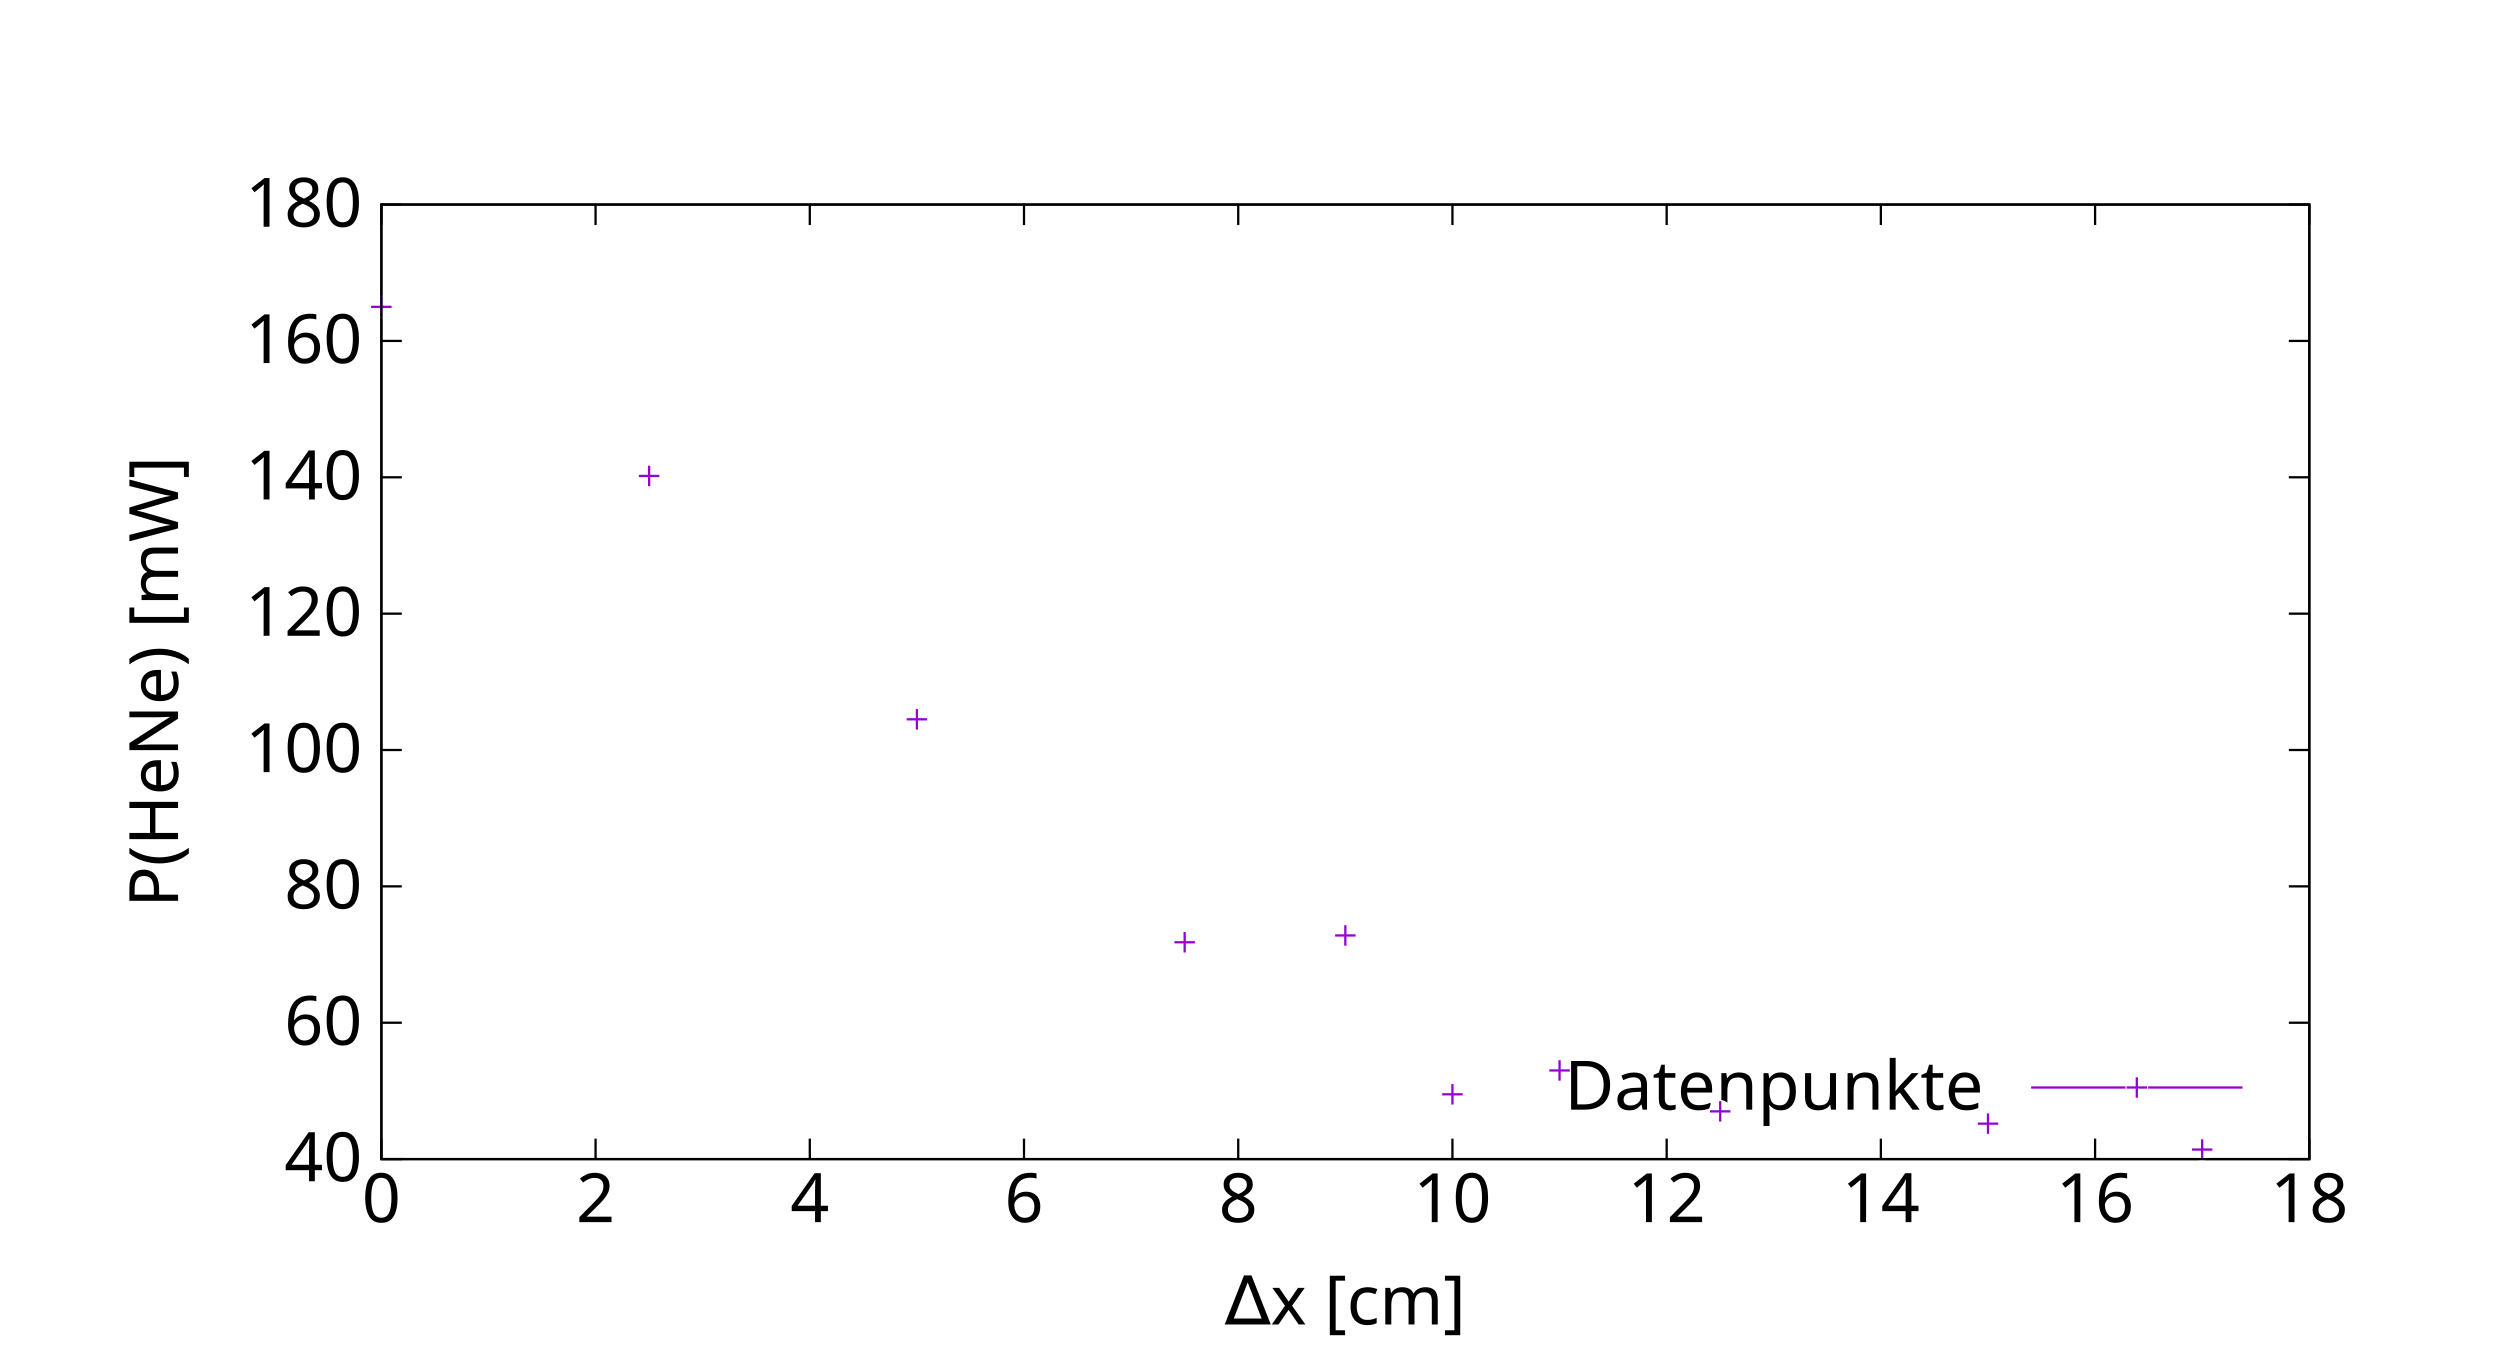
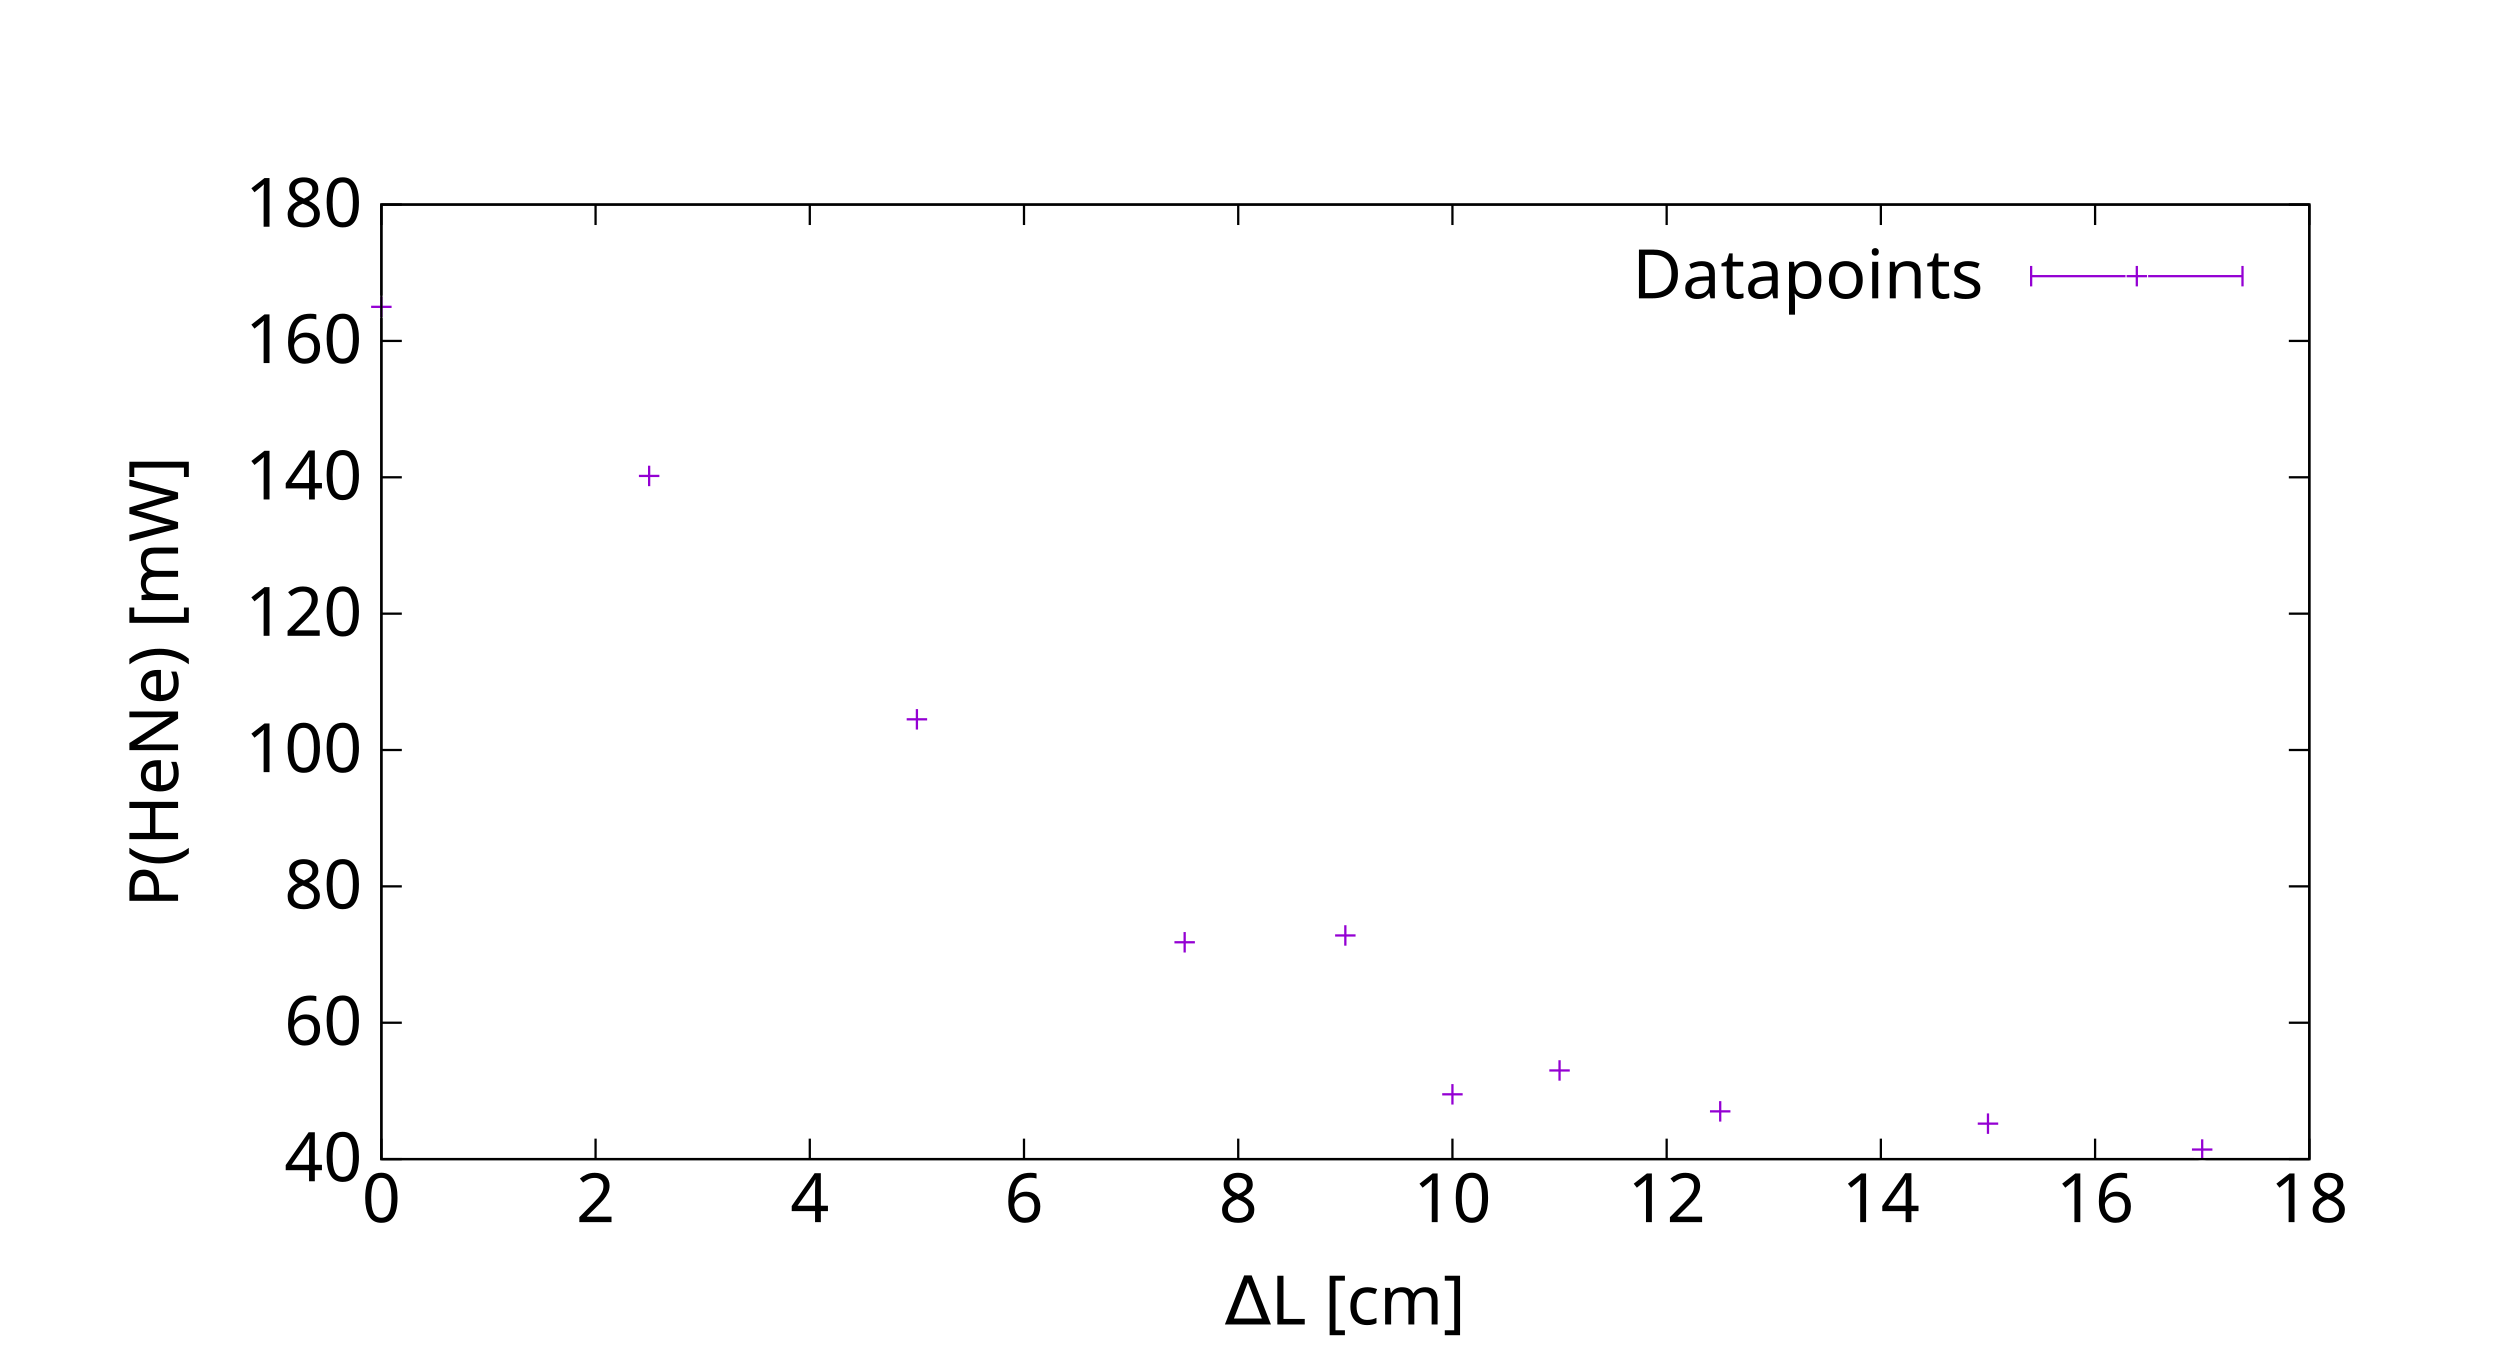
<svg xmlns="http://www.w3.org/2000/svg" xmlns:xlink="http://www.w3.org/1999/xlink" width="1100" height="600" viewBox="0 0 1100 600">
  <g id="gnuplot_canvas">
    <rect x="0" y="0" width="1100" height="600" fill="none" />
    <defs>
      <circle id="gpDot" r="0.5" stroke-width="0.5" stroke="currentColor" />
      <path id="gpPt0" stroke-width="0.222" stroke="currentColor" d="M-1,0 h2 M0,-1 v2" />
      <path id="gpPt1" stroke-width="0.222" stroke="currentColor" d="M-1,-1 L1,1 M1,-1 L-1,1" />
      <path id="gpPt2" stroke-width="0.222" stroke="currentColor" d="M-1,0 L1,0 M0,-1 L0,1 M-1,-1 L1,1 M-1,1 L1,-1" />
      <rect id="gpPt3" stroke-width="0.222" stroke="currentColor" x="-1" y="-1" width="2" height="2" />
      <rect id="gpPt4" stroke-width="0.222" stroke="currentColor" fill="currentColor" x="-1" y="-1" width="2" height="2" />
      <circle id="gpPt5" stroke-width="0.222" stroke="currentColor" cx="0" cy="0" r="1" />
      <use xlink:href="#gpPt5" id="gpPt6" fill="currentColor" stroke="none" />
      <path id="gpPt7" stroke-width="0.222" stroke="currentColor" d="M0,-1.33 L-1.33,0.67 L1.33,0.67 z" />
      <use xlink:href="#gpPt7" id="gpPt8" fill="currentColor" stroke="none" />
      <use xlink:href="#gpPt7" id="gpPt9" stroke="currentColor" transform="rotate(180)" />
      <use xlink:href="#gpPt9" id="gpPt10" fill="currentColor" stroke="none" />
      <use xlink:href="#gpPt3" id="gpPt11" stroke="currentColor" transform="rotate(45)" />
      <use xlink:href="#gpPt11" id="gpPt12" fill="currentColor" stroke="none" />
      <path id="gpPt13" stroke-width="0.222" stroke="currentColor" d="M0,1.330 L1.265,0.411 L0.782,-1.067 L-0.782,-1.076 L-1.265,0.411 z" />
      <use xlink:href="#gpPt13" id="gpPt14" fill="currentColor" stroke="none" />
      <filter id="textbox" filterUnits="objectBoundingBox" x="0" y="0" height="1" width="1">
        <feFlood flood-color="white" flood-opacity="1" result="bgnd" />
        <feComposite in="SourceGraphic" in2="bgnd" operator="atop" />
      </filter>
      <filter id="greybox" filterUnits="objectBoundingBox" x="0" y="0" height="1" width="1">
        <feFlood flood-color="lightgrey" flood-opacity="1" result="grey" />
        <feComposite in="SourceGraphic" in2="grey" operator="atop" />
      </filter>
    </defs>
    <g fill="none" color="white" stroke="currentColor" stroke-width="1.00" stroke-linecap="butt" stroke-linejoin="miter">
</g>
    <g fill="none" color="black" stroke="currentColor" stroke-width="1.00" stroke-linecap="butt" stroke-linejoin="miter">
      <path stroke="black" d="M167.80,510.00 L176.80,510.00 M1016.09,510.00 L1007.09,510.00  " />
      <g transform="translate(159.41,519.75)" stroke="none" fill="black" font-family="Computer Modern" font-size="30.00" text-anchor="end">
        <text>
          <tspan font-family="Computer Modern"> 40</tspan>
        </text>
      </g>
    </g>
    <g fill="none" color="black" stroke="currentColor" stroke-width="1.00" stroke-linecap="butt" stroke-linejoin="miter">
      <path stroke="black" d="M167.80,450.00 L176.80,450.00 M1016.09,450.00 L1007.09,450.00  " />
      <g transform="translate(159.41,459.75)" stroke="none" fill="black" font-family="Computer Modern" font-size="30.00" text-anchor="end">
        <text>
          <tspan font-family="Computer Modern"> 60</tspan>
        </text>
      </g>
    </g>
    <g fill="none" color="black" stroke="currentColor" stroke-width="1.00" stroke-linecap="butt" stroke-linejoin="miter">
      <path stroke="black" d="M167.80,390.00 L176.80,390.00 M1016.09,390.00 L1007.09,390.00  " />
      <g transform="translate(159.41,399.75)" stroke="none" fill="black" font-family="Computer Modern" font-size="30.00" text-anchor="end">
        <text>
          <tspan font-family="Computer Modern"> 80</tspan>
        </text>
      </g>
    </g>
    <g fill="none" color="black" stroke="currentColor" stroke-width="1.00" stroke-linecap="butt" stroke-linejoin="miter">
      <path stroke="black" d="M167.80,330.00 L176.80,330.00 M1016.09,330.00 L1007.09,330.00  " />
      <g transform="translate(159.41,339.75)" stroke="none" fill="black" font-family="Computer Modern" font-size="30.00" text-anchor="end">
        <text>
          <tspan font-family="Computer Modern"> 100</tspan>
        </text>
      </g>
    </g>
    <g fill="none" color="black" stroke="currentColor" stroke-width="1.00" stroke-linecap="butt" stroke-linejoin="miter">
      <path stroke="black" d="M167.80,270.01 L176.80,270.01 M1016.09,270.01 L1007.09,270.01  " />
      <g transform="translate(159.41,279.76)" stroke="none" fill="black" font-family="Computer Modern" font-size="30.00" text-anchor="end">
        <text>
          <tspan font-family="Computer Modern"> 120</tspan>
        </text>
      </g>
    </g>
    <g fill="none" color="black" stroke="currentColor" stroke-width="1.00" stroke-linecap="butt" stroke-linejoin="miter">
      <path stroke="black" d="M167.80,210.01 L176.80,210.01 M1016.09,210.01 L1007.09,210.01  " />
      <g transform="translate(159.41,219.76)" stroke="none" fill="black" font-family="Computer Modern" font-size="30.00" text-anchor="end">
        <text>
          <tspan font-family="Computer Modern"> 140</tspan>
        </text>
      </g>
    </g>
    <g fill="none" color="black" stroke="currentColor" stroke-width="1.00" stroke-linecap="butt" stroke-linejoin="miter">
      <path stroke="black" d="M167.80,150.01 L176.80,150.01 M1016.09,150.01 L1007.09,150.01  " />
      <g transform="translate(159.41,159.76)" stroke="none" fill="black" font-family="Computer Modern" font-size="30.00" text-anchor="end">
        <text>
          <tspan font-family="Computer Modern"> 160</tspan>
        </text>
      </g>
    </g>
    <g fill="none" color="black" stroke="currentColor" stroke-width="1.00" stroke-linecap="butt" stroke-linejoin="miter">
      <path stroke="black" d="M167.80,90.01 L176.80,90.01 M1016.09,90.01 L1007.09,90.01  " />
      <g transform="translate(159.41,99.76)" stroke="none" fill="black" font-family="Computer Modern" font-size="30.00" text-anchor="end">
        <text>
          <tspan font-family="Computer Modern"> 180</tspan>
        </text>
      </g>
    </g>
    <g fill="none" color="black" stroke="currentColor" stroke-width="1.00" stroke-linecap="butt" stroke-linejoin="miter">
      <path stroke="black" d="M167.80,510.00 L167.80,501.00 M167.80,90.01 L167.80,99.01  " />
      <g transform="translate(167.80,537.75)" stroke="none" fill="black" font-family="Computer Modern" font-size="30.00" text-anchor="middle">
        <text>
          <tspan font-family="Computer Modern"> 0</tspan>
        </text>
      </g>
    </g>
    <g fill="none" color="black" stroke="currentColor" stroke-width="1.00" stroke-linecap="butt" stroke-linejoin="miter">
      <path stroke="black" d="M262.05,510.00 L262.05,501.00 M262.05,90.01 L262.05,99.01  " />
      <g transform="translate(262.05,537.75)" stroke="none" fill="black" font-family="Computer Modern" font-size="30.00" text-anchor="middle">
        <text>
          <tspan font-family="Computer Modern"> 2</tspan>
        </text>
      </g>
    </g>
    <g fill="none" color="black" stroke="currentColor" stroke-width="1.00" stroke-linecap="butt" stroke-linejoin="miter">
      <path stroke="black" d="M356.31,510.00 L356.31,501.00 M356.31,90.01 L356.31,99.01  " />
      <g transform="translate(356.31,537.75)" stroke="none" fill="black" font-family="Computer Modern" font-size="30.00" text-anchor="middle">
        <text>
          <tspan font-family="Computer Modern"> 4</tspan>
        </text>
      </g>
    </g>
    <g fill="none" color="black" stroke="currentColor" stroke-width="1.00" stroke-linecap="butt" stroke-linejoin="miter">
      <path stroke="black" d="M450.56,510.00 L450.56,501.00 M450.56,90.01 L450.56,99.01  " />
      <g transform="translate(450.56,537.75)" stroke="none" fill="black" font-family="Computer Modern" font-size="30.00" text-anchor="middle">
        <text>
          <tspan font-family="Computer Modern"> 6</tspan>
        </text>
      </g>
    </g>
    <g fill="none" color="black" stroke="currentColor" stroke-width="1.00" stroke-linecap="butt" stroke-linejoin="miter">
      <path stroke="black" d="M544.82,510.00 L544.82,501.00 M544.82,90.01 L544.82,99.01  " />
      <g transform="translate(544.82,537.75)" stroke="none" fill="black" font-family="Computer Modern" font-size="30.00" text-anchor="middle">
        <text>
          <tspan font-family="Computer Modern"> 8</tspan>
        </text>
      </g>
    </g>
    <g fill="none" color="black" stroke="currentColor" stroke-width="1.00" stroke-linecap="butt" stroke-linejoin="miter">
      <path stroke="black" d="M639.07,510.00 L639.07,501.00 M639.07,90.01 L639.07,99.01  " />
      <g transform="translate(639.07,537.75)" stroke="none" fill="black" font-family="Computer Modern" font-size="30.00" text-anchor="middle">
        <text>
          <tspan font-family="Computer Modern"> 10</tspan>
        </text>
      </g>
    </g>
    <g fill="none" color="black" stroke="currentColor" stroke-width="1.00" stroke-linecap="butt" stroke-linejoin="miter">
      <path stroke="black" d="M733.33,510.00 L733.33,501.00 M733.33,90.01 L733.33,99.01  " />
      <g transform="translate(733.33,537.75)" stroke="none" fill="black" font-family="Computer Modern" font-size="30.00" text-anchor="middle">
        <text>
          <tspan font-family="Computer Modern"> 12</tspan>
        </text>
      </g>
    </g>
    <g fill="none" color="black" stroke="currentColor" stroke-width="1.00" stroke-linecap="butt" stroke-linejoin="miter">
      <path stroke="black" d="M827.58,510.00 L827.58,501.00 M827.58,90.01 L827.58,99.01  " />
      <g transform="translate(827.58,537.75)" stroke="none" fill="black" font-family="Computer Modern" font-size="30.00" text-anchor="middle">
        <text>
          <tspan font-family="Computer Modern"> 14</tspan>
        </text>
      </g>
    </g>
    <g fill="none" color="black" stroke="currentColor" stroke-width="1.00" stroke-linecap="butt" stroke-linejoin="miter">
      <path stroke="black" d="M921.84,510.00 L921.84,501.00 M921.84,90.01 L921.84,99.01  " />
      <g transform="translate(921.84,537.75)" stroke="none" fill="black" font-family="Computer Modern" font-size="30.00" text-anchor="middle">
        <text>
          <tspan font-family="Computer Modern"> 16</tspan>
        </text>
      </g>
    </g>
    <g fill="none" color="black" stroke="currentColor" stroke-width="1.00" stroke-linecap="butt" stroke-linejoin="miter">
      <path stroke="black" d="M1016.09,510.00 L1016.09,501.00 M1016.09,90.01 L1016.09,99.01  " />
      <g transform="translate(1016.09,537.75)" stroke="none" fill="black" font-family="Computer Modern" font-size="30.00" text-anchor="middle">
        <text>
          <tspan font-family="Computer Modern"> 18</tspan>
        </text>
      </g>
    </g>
    <g fill="none" color="black" stroke="currentColor" stroke-width="1.00" stroke-linecap="butt" stroke-linejoin="miter">
</g>
    <g fill="none" color="black" stroke="currentColor" stroke-width="1.00" stroke-linecap="butt" stroke-linejoin="miter">
      <path stroke="black" d="M167.80,90.01 L167.80,510.00 L1016.09,510.00 L1016.09,90.01 L167.80,90.01 Z  " />
    </g>
    <g fill="none" color="black" stroke="currentColor" stroke-width="1.00" stroke-linecap="butt" stroke-linejoin="miter">
</g>
    <g id="gnuplot_plot_1">
      <g fill="none" color="black" stroke="currentColor" stroke-width="1.00" stroke-linecap="butt" stroke-linejoin="miter">
-         <g transform="translate(872.70,488.25)" stroke="none" fill="black" font-family="Computer Modern" font-size="30.00" text-anchor="end">
+         <g transform="translate(872.70,131.26)" stroke="none" fill="black" font-family="Computer Modern" font-size="30.00" text-anchor="end">
          <text>
-             <tspan font-family="Computer Modern">Datenpunkte</tspan>
+             <tspan font-family="Computer Modern">Datapoints</tspan>
          </text>
        </g>
      </g>
      <g fill="none" color="black" stroke="currentColor" stroke-width="1.00" stroke-linecap="butt" stroke-linejoin="miter">
-         <path stroke="rgb(148,   0, 211)" d="M893.70,478.50 L986.70,478.50 M167.80,135.31 L167.80,134.71 M285.62,209.71 L285.62,209.11 M403.44,316.80 L403.44,316.20   M521.25,414.90 L521.25,414.30 M591.95,412.50 L591.95,410.70 M639.07,481.80 L639.07,481.20 M686.20,471.30 L686.20,470.70   M756.89,489.60 L756.89,488.40 M874.71,495.00 L874.71,493.80 M968.96,506.70 L968.96,504.90  " />
+         <path stroke="rgb(148,   0, 211)" d="M893.70,121.51 L986.70,121.51 M893.70,117.01 L893.70,126.01 M986.70,117.01 L986.70,126.01 M167.80,135.31 L167.80,134.71   M167.80,135.31 L172.30,135.31 M167.80,134.71 L172.30,134.71 M285.62,209.71 L285.62,209.11 M281.12,209.71 L290.12,209.71   M281.12,209.11 L290.12,209.11 M403.44,316.80 L403.44,316.20 M398.94,316.80 L407.94,316.80 M398.94,316.20 L407.94,316.20   M521.25,414.90 L521.25,414.30 M516.75,414.90 L525.75,414.90 M516.75,414.30 L525.75,414.30 M591.95,412.50 L591.95,410.70   M587.45,412.50 L596.45,412.50 M587.45,410.70 L596.45,410.70 M639.07,481.80 L639.07,481.20 M634.57,481.80 L643.57,481.80   M634.57,481.20 L643.57,481.20 M686.20,471.30 L686.20,470.70 M681.70,471.30 L690.70,471.30 M681.70,470.70 L690.70,470.70   M756.89,489.60 L756.89,488.40 M752.39,489.60 L761.39,489.60 M752.39,488.40 L761.39,488.40 M874.71,495.00 L874.71,493.80   M870.21,495.00 L879.21,495.00 M870.21,493.80 L879.21,493.80 M968.96,506.70 L968.96,504.90 M964.46,506.70 L973.46,506.70   M964.46,504.90 L973.46,504.90  " />
      </g>
      <g fill="none" color="black" stroke="currentColor" stroke-width="1.00" stroke-linecap="butt" stroke-linejoin="miter">
        <use xlink:href="#gpPt6" transform="translate(167.80,135.01) scale(4.50)" color="white" />
      </g>
      <g fill="none" color="black" stroke="currentColor" stroke-width="1.00" stroke-linecap="butt" stroke-linejoin="miter">
        <use xlink:href="#gpPt0" transform="translate(167.80,135.01) scale(4.50)" color="rgb(148,   0, 211)" />
        <use xlink:href="#gpPt6" transform="translate(285.62,209.41) scale(4.50)" color="white" />
      </g>
      <g fill="none" color="black" stroke="currentColor" stroke-width="1.00" stroke-linecap="butt" stroke-linejoin="miter">
        <use xlink:href="#gpPt0" transform="translate(285.62,209.41) scale(4.50)" color="rgb(148,   0, 211)" />
        <use xlink:href="#gpPt6" transform="translate(403.44,316.50) scale(4.50)" color="white" />
      </g>
      <g fill="none" color="black" stroke="currentColor" stroke-width="1.00" stroke-linecap="butt" stroke-linejoin="miter">
        <use xlink:href="#gpPt0" transform="translate(403.44,316.50) scale(4.50)" color="rgb(148,   0, 211)" />
        <use xlink:href="#gpPt6" transform="translate(521.25,414.60) scale(4.50)" color="white" />
      </g>
      <g fill="none" color="black" stroke="currentColor" stroke-width="1.00" stroke-linecap="butt" stroke-linejoin="miter">
        <use xlink:href="#gpPt0" transform="translate(521.25,414.60) scale(4.50)" color="rgb(148,   0, 211)" />
        <use xlink:href="#gpPt6" transform="translate(591.95,411.60) scale(4.50)" color="white" />
      </g>
      <g fill="none" color="black" stroke="currentColor" stroke-width="1.00" stroke-linecap="butt" stroke-linejoin="miter">
        <use xlink:href="#gpPt0" transform="translate(591.95,411.60) scale(4.50)" color="rgb(148,   0, 211)" />
        <use xlink:href="#gpPt6" transform="translate(639.07,481.50) scale(4.50)" color="white" />
      </g>
      <g fill="none" color="black" stroke="currentColor" stroke-width="1.00" stroke-linecap="butt" stroke-linejoin="miter">
        <use xlink:href="#gpPt0" transform="translate(639.07,481.50) scale(4.50)" color="rgb(148,   0, 211)" />
        <use xlink:href="#gpPt6" transform="translate(686.20,471.00) scale(4.50)" color="white" />
      </g>
      <g fill="none" color="black" stroke="currentColor" stroke-width="1.00" stroke-linecap="butt" stroke-linejoin="miter">
        <use xlink:href="#gpPt0" transform="translate(686.20,471.00) scale(4.50)" color="rgb(148,   0, 211)" />
        <use xlink:href="#gpPt6" transform="translate(756.89,489.00) scale(4.50)" color="white" />
      </g>
      <g fill="none" color="black" stroke="currentColor" stroke-width="1.00" stroke-linecap="butt" stroke-linejoin="miter">
        <use xlink:href="#gpPt0" transform="translate(756.89,489.00) scale(4.50)" color="rgb(148,   0, 211)" />
        <use xlink:href="#gpPt6" transform="translate(874.71,494.40) scale(4.50)" color="white" />
      </g>
      <g fill="none" color="black" stroke="currentColor" stroke-width="1.00" stroke-linecap="butt" stroke-linejoin="miter">
        <use xlink:href="#gpPt0" transform="translate(874.71,494.40) scale(4.50)" color="rgb(148,   0, 211)" />
        <use xlink:href="#gpPt6" transform="translate(968.96,505.80) scale(4.50)" color="white" />
      </g>
      <g fill="none" color="black" stroke="currentColor" stroke-width="1.00" stroke-linecap="butt" stroke-linejoin="miter">
        <use xlink:href="#gpPt0" transform="translate(968.96,505.80) scale(4.50)" color="rgb(148,   0, 211)" />
-         <use xlink:href="#gpPt6" transform="translate(940.20,478.50) scale(4.50)" color="white" />
-       </g>
-       <g fill="none" color="black" stroke="currentColor" stroke-width="1.00" stroke-linecap="butt" stroke-linejoin="miter">
-         <use xlink:href="#gpPt0" transform="translate(940.20,478.50) scale(4.50)" color="rgb(148,   0, 211)" />
+         <use xlink:href="#gpPt6" transform="translate(940.20,121.51) scale(4.50)" color="white" />
+       </g>
+       <g fill="none" color="black" stroke="currentColor" stroke-width="1.00" stroke-linecap="butt" stroke-linejoin="miter">
+         <use xlink:href="#gpPt0" transform="translate(940.20,121.51) scale(4.50)" color="rgb(148,   0, 211)" />
      </g>
    </g>
    <g fill="none" color="white" stroke="rgb(148,   0, 211)" stroke-width="2.00" stroke-linecap="butt" stroke-linejoin="miter">
</g>
    <g fill="none" color="black" stroke="currentColor" stroke-width="2.00" stroke-linecap="butt" stroke-linejoin="miter">
</g>
    <g fill="none" color="black" stroke="black" stroke-width="1.00" stroke-linecap="butt" stroke-linejoin="miter">
</g>
    <g fill="none" color="black" stroke="currentColor" stroke-width="1.00" stroke-linecap="butt" stroke-linejoin="miter">
      <path stroke="black" d="M167.80,90.01 L167.80,510.00 L1016.09,510.00 L1016.09,90.01 L167.80,90.01 Z  " />
      <g transform="translate(78.35,300.01) rotate(270.00)" stroke="none" fill="black" font-family="Computer Modern" font-size="30.00" text-anchor="middle">
        <text>
          <tspan font-family="Computer Modern">P(HeNe) [mW]</tspan>
        </text>
      </g>
    </g>
    <g fill="none" color="black" stroke="currentColor" stroke-width="1.00" stroke-linecap="butt" stroke-linejoin="miter">
      <g transform="translate(591.94,582.75)" stroke="none" fill="black" font-family="Computer Modern" font-size="30.00" text-anchor="middle">
        <text>
-           <tspan font-family="Computer Modern">∆x [cm]</tspan>
+           <tspan font-family="Computer Modern">∆L [cm]</tspan>
        </text>
      </g>
    </g>
    <g fill="none" color="black" stroke="currentColor" stroke-width="1.00" stroke-linecap="butt" stroke-linejoin="miter">
</g>
    <g fill="none" color="black" stroke="currentColor" stroke-width="1.00" stroke-linecap="butt" stroke-linejoin="miter">
</g>
  </g>
</svg>
